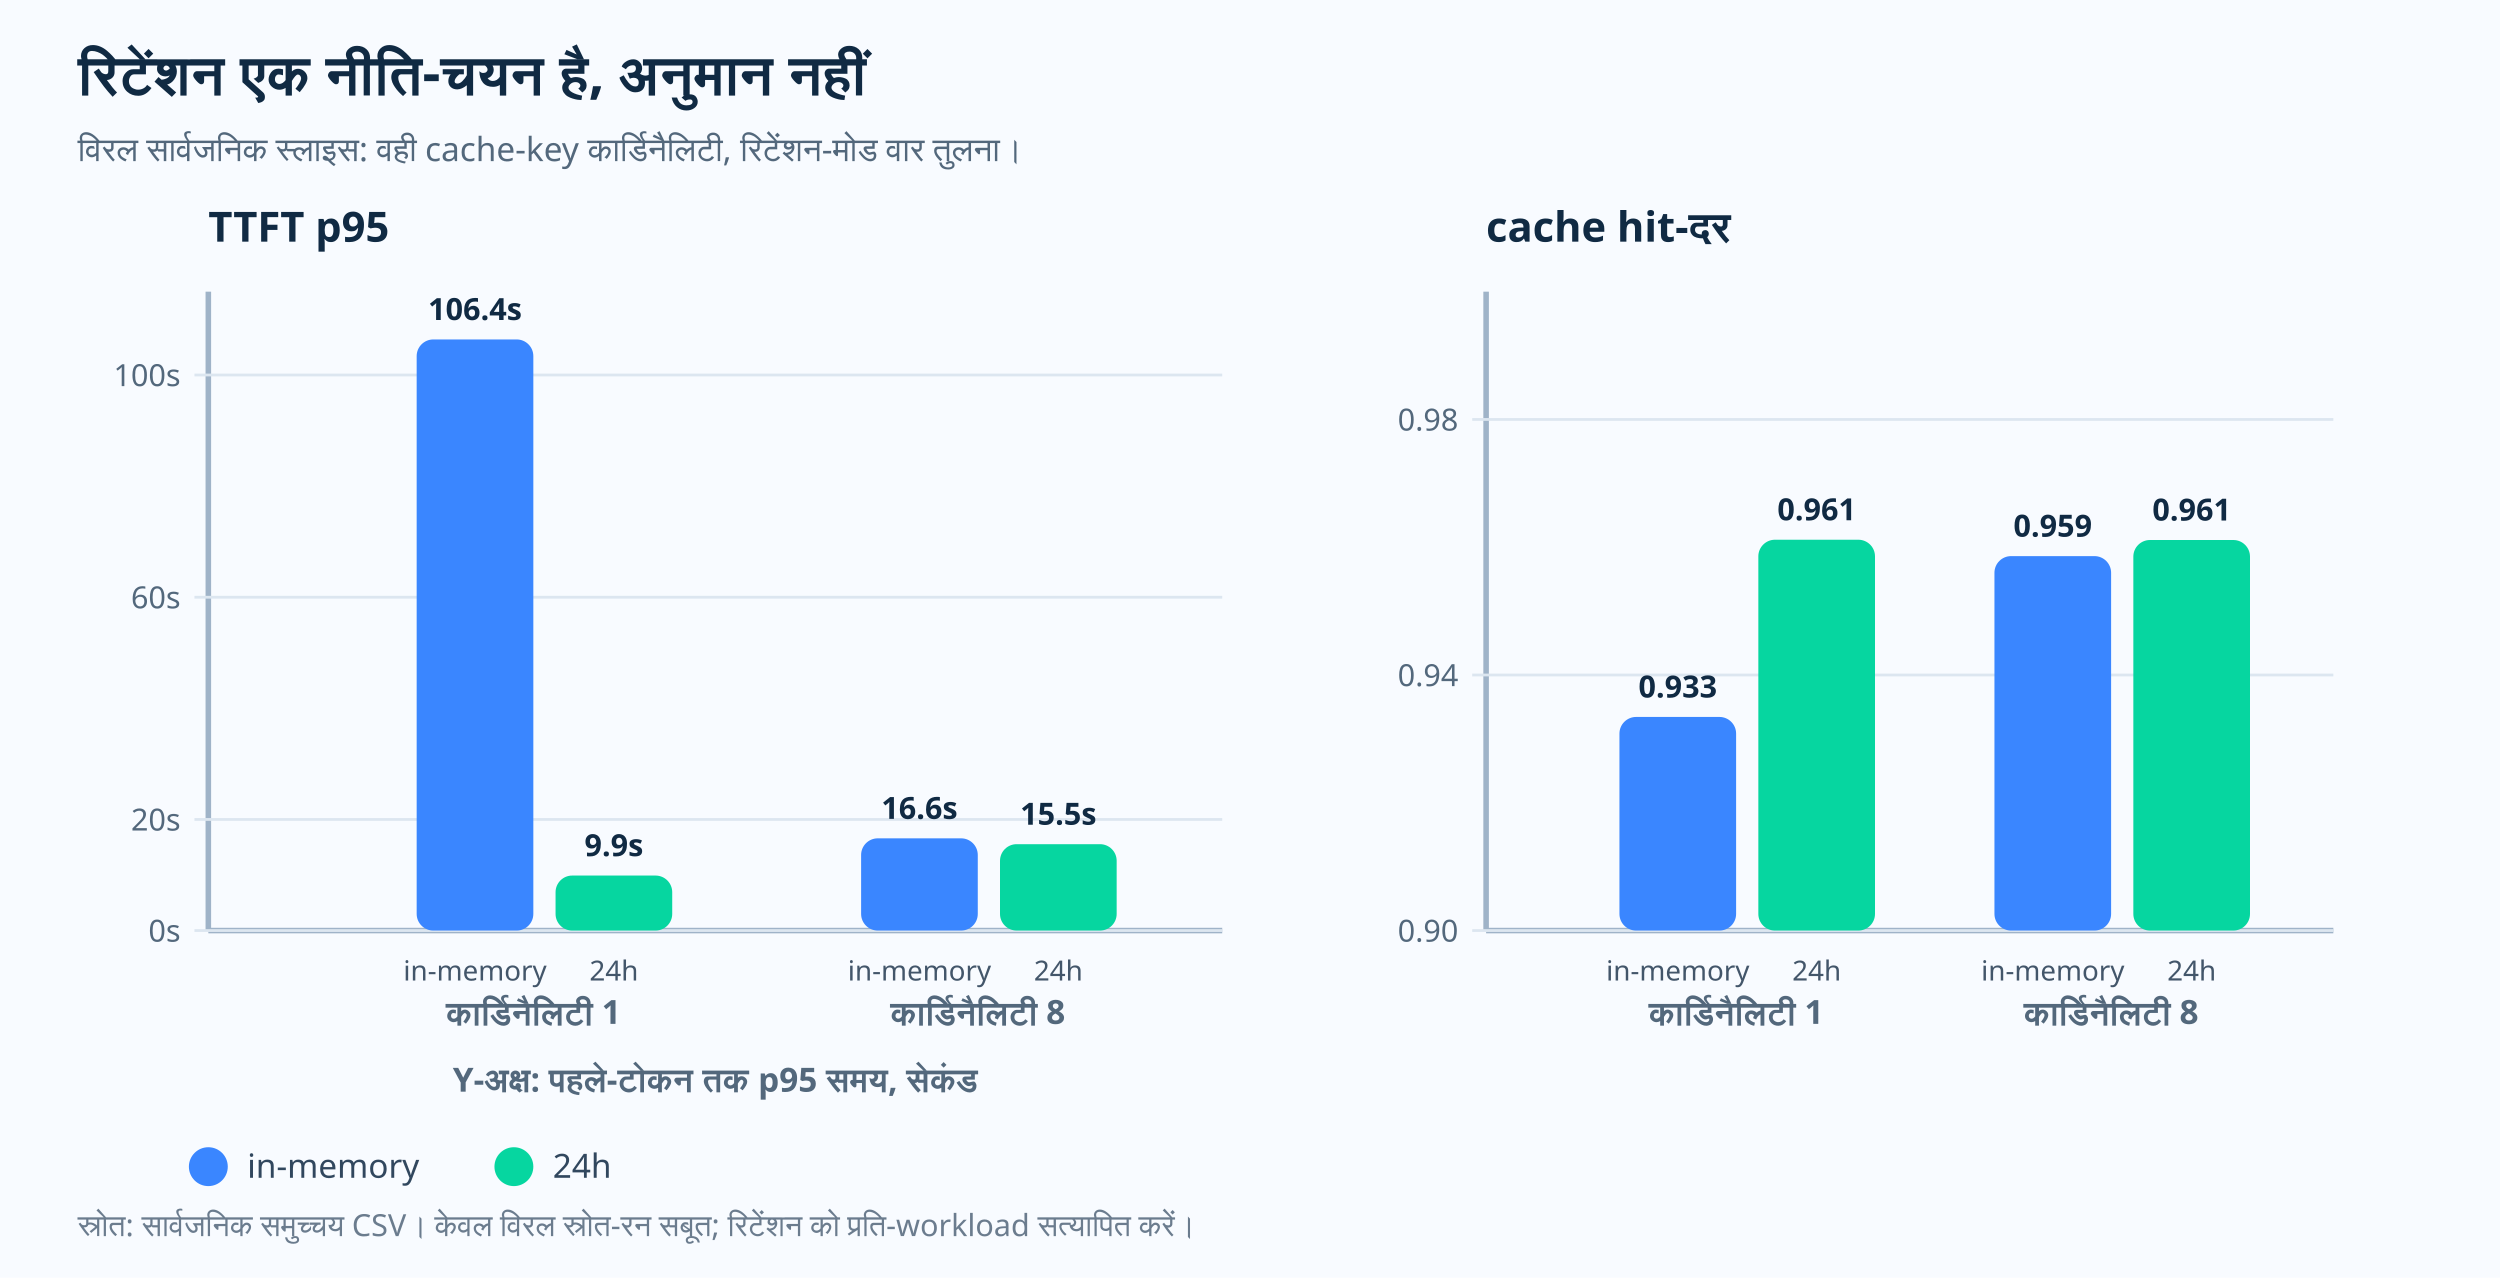
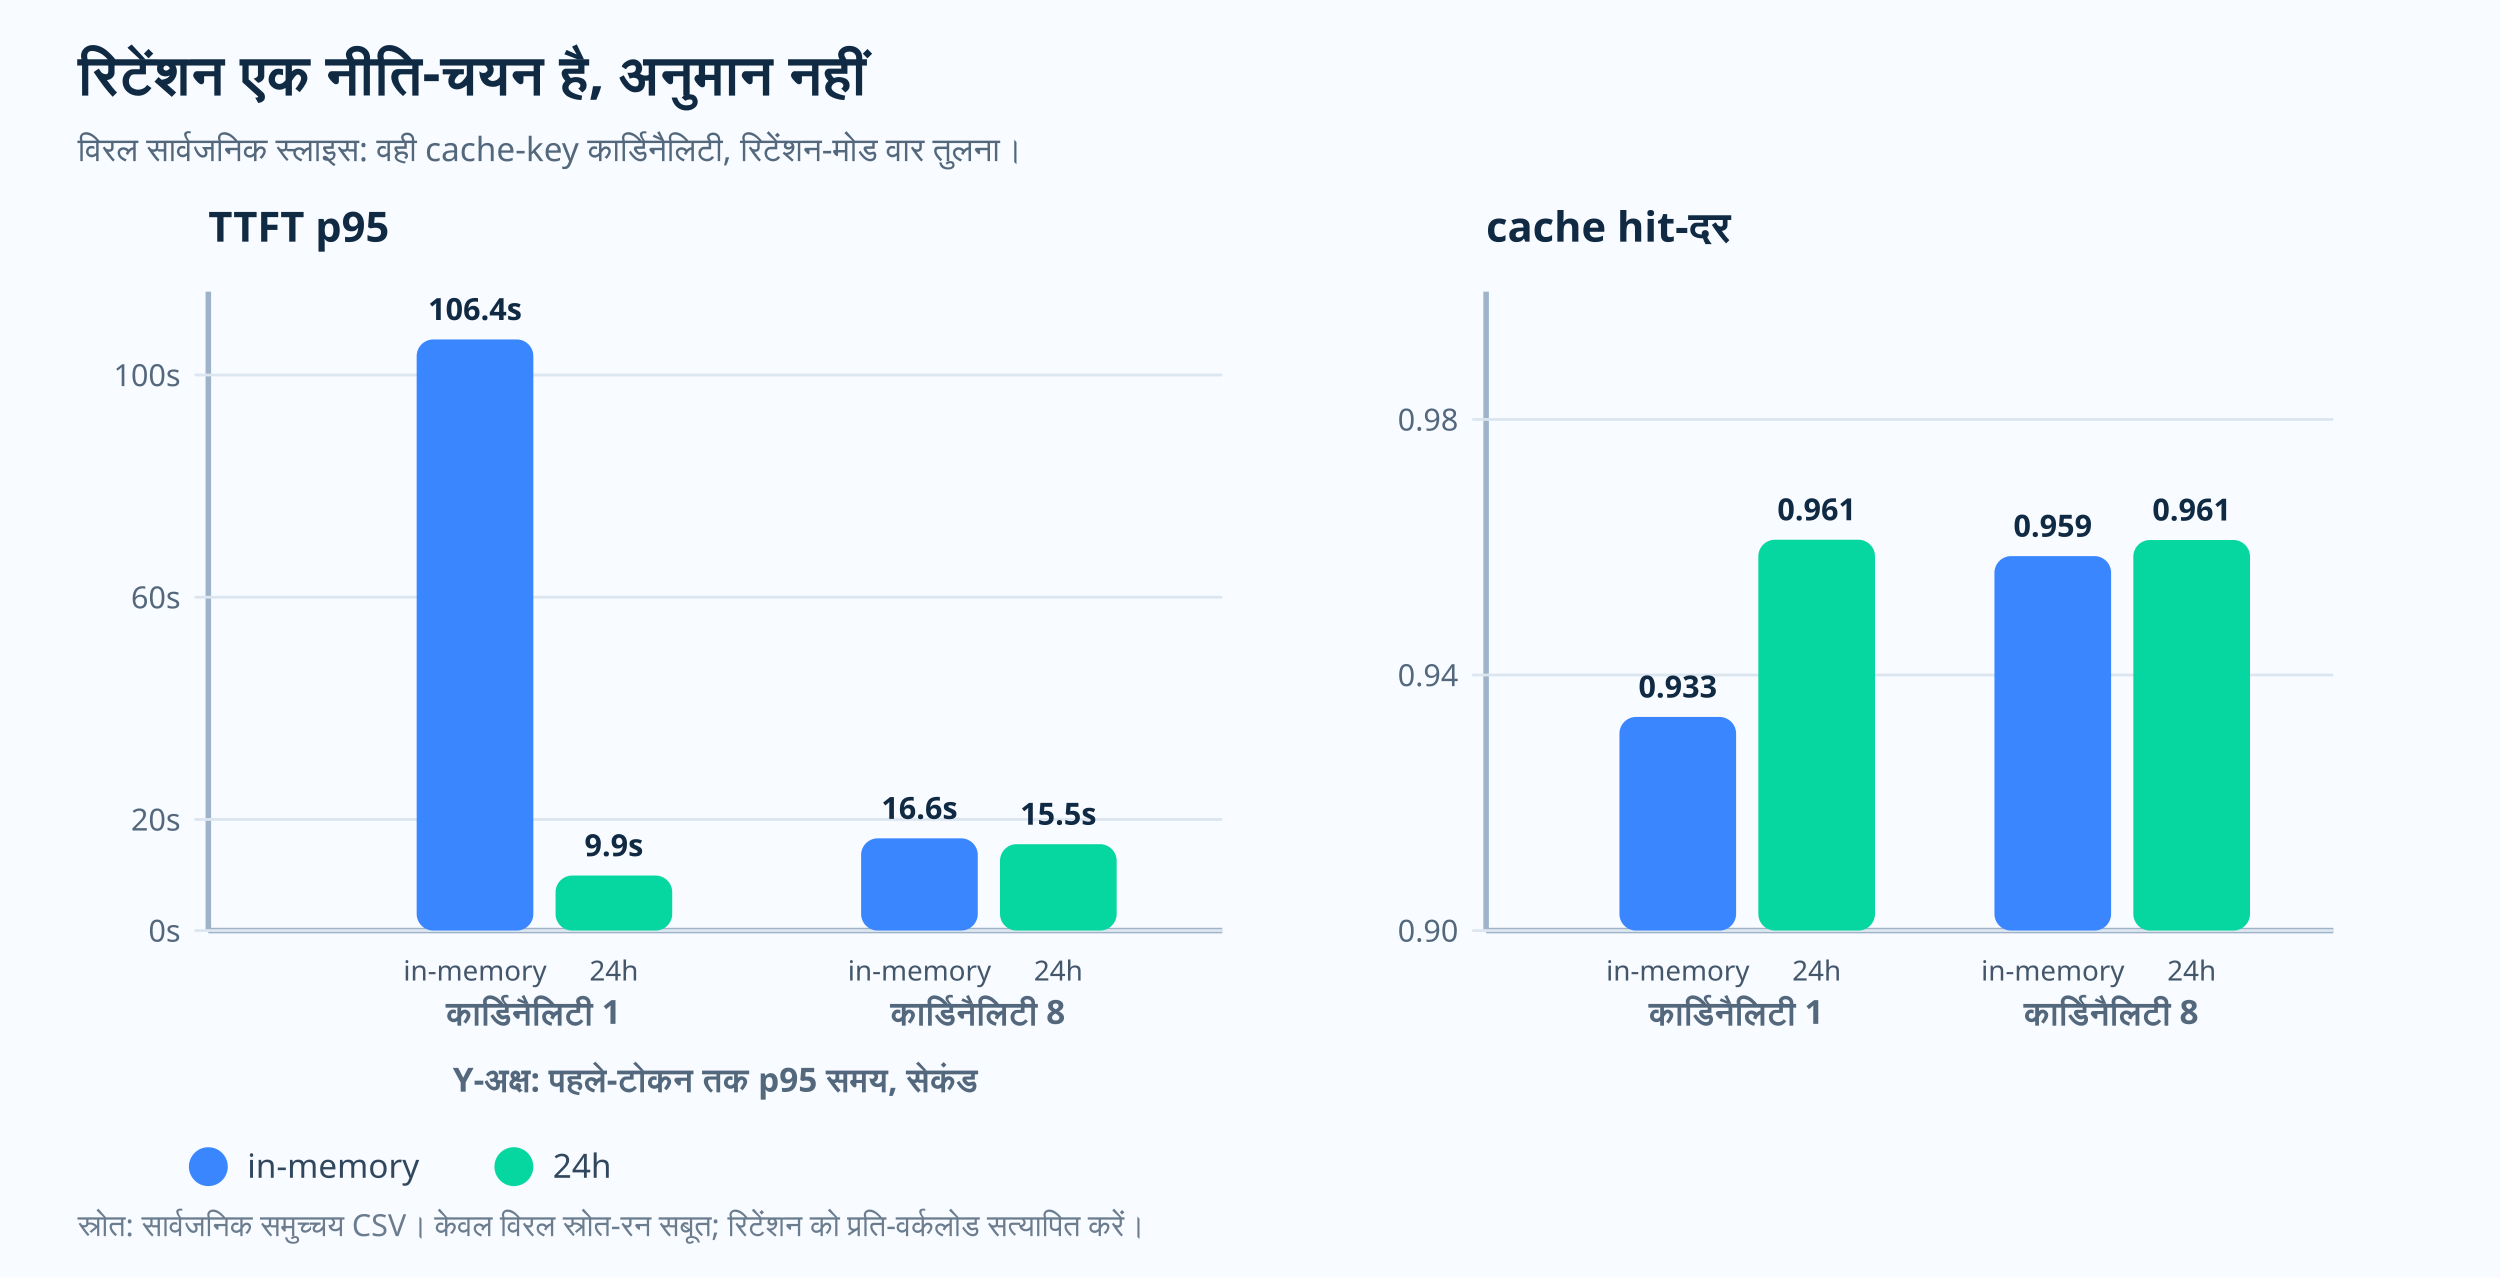
<svg xmlns="http://www.w3.org/2000/svg" role="img" aria-labelledby="title desc" viewBox="0 0 900 460">
  <rect width="900" height="460" fill="#f8fbff" />
  <text x="28" y="34" font-family="Segoe UI, system-ui, sans-serif" font-size="20" font-weight="700" fill="#102a43">रिटेंशन एक नीति-चयन है, अनुमान नहीं</text>
  <text x="28" y="58" font-family="Segoe UI, system-ui, sans-serif" font-size="12" fill="#53687c">विरल सार्वजनिक स्लाइस: वही cache-key कार्डिनैलिटी, रिटेंशन-मोड वार तुलना।</text>
  <text x="75" y="87" font-family="Segoe UI, system-ui, sans-serif" font-size="15" font-weight="700" fill="#102a43">TTFT p95</text>
  <line x1="75" y1="335" x2="440" y2="335" stroke="#9fb3c8" stroke-width="2" />
  <line x1="75" y1="105" x2="75" y2="335" stroke="#9fb3c8" stroke-width="2" />
  <line x1="70" y1="335.0" x2="440" y2="335.0" stroke="#dce6f0" />
  <text x="65" y="339.0" text-anchor="end" font-family="Segoe UI, system-ui, sans-serif" font-size="11" fill="#53687c">0s</text>
  <line x1="70" y1="295.0" x2="440" y2="295.0" stroke="#dce6f0" />
  <text x="65" y="299.0" text-anchor="end" font-family="Segoe UI, system-ui, sans-serif" font-size="11" fill="#53687c">20s</text>
  <line x1="70" y1="215.0" x2="440" y2="215.0" stroke="#dce6f0" />
  <text x="65" y="219.0" text-anchor="end" font-family="Segoe UI, system-ui, sans-serif" font-size="11" fill="#53687c">60s</text>
  <line x1="70" y1="135.0" x2="440" y2="135.0" stroke="#dce6f0" />
  <text x="65" y="139.0" text-anchor="end" font-family="Segoe UI, system-ui, sans-serif" font-size="11" fill="#53687c">100s</text>
  <text x="192" y="369" text-anchor="middle" font-family="Segoe UI, system-ui, sans-serif" font-size="12" font-weight="700" fill="#53687c">कार्डिनैलिटी 1</text>
  <rect x="150" y="122.2" width="42" height="212.8" rx="6" fill="#3a86ff" />
  <text x="171.0" y="115.2" text-anchor="middle" font-family="Segoe UI, system-ui, sans-serif" font-size="11" font-weight="700" fill="#102a43">106.4s</text>
  <text x="171.0" y="353" text-anchor="middle" font-family="Segoe UI, system-ui, sans-serif" font-size="10" fill="#43566a">in-memory</text>
  <rect x="200" y="315.2" width="42" height="19.8" rx="6" fill="#06d6a0" />
  <text x="221.0" y="308.2" text-anchor="middle" font-family="Segoe UI, system-ui, sans-serif" font-size="11" font-weight="700" fill="#102a43">9.9s</text>
  <text x="221.0" y="353" text-anchor="middle" font-family="Segoe UI, system-ui, sans-serif" font-size="10" fill="#43566a">24h</text>
  <text x="352" y="369" text-anchor="middle" font-family="Segoe UI, system-ui, sans-serif" font-size="12" font-weight="700" fill="#53687c">कार्डिनैलिटी 8</text>
  <rect x="310" y="301.8" width="42" height="33.2" rx="6" fill="#3a86ff" />
  <text x="331.0" y="294.8" text-anchor="middle" font-family="Segoe UI, system-ui, sans-serif" font-size="11" font-weight="700" fill="#102a43">16.6s</text>
  <text x="331.0" y="353" text-anchor="middle" font-family="Segoe UI, system-ui, sans-serif" font-size="10" fill="#43566a">in-memory</text>
  <rect x="360" y="303.9" width="42" height="31.1" rx="6" fill="#06d6a0" />
  <text x="381.0" y="296.9" text-anchor="middle" font-family="Segoe UI, system-ui, sans-serif" font-size="11" font-weight="700" fill="#102a43">15.5s</text>
  <text x="381.0" y="353" text-anchor="middle" font-family="Segoe UI, system-ui, sans-serif" font-size="10" fill="#43566a">24h</text>
  <text x="257.5" y="393" text-anchor="middle" font-family="Segoe UI, system-ui, sans-serif" font-size="12" font-weight="700" fill="#53687c">Y-अक्ष: पहले-टोकन तक p95 समय, सेकंड</text>
  <text x="535" y="87" font-family="Segoe UI, system-ui, sans-serif" font-size="15" font-weight="700" fill="#102a43">cache hit-दर</text>
  <line x1="535" y1="335" x2="840" y2="335" stroke="#9fb3c8" stroke-width="2" />
  <line x1="535" y1="105" x2="535" y2="335" stroke="#9fb3c8" stroke-width="2" />
  <line x1="530" y1="335.0" x2="840" y2="335.0" stroke="#dce6f0" />
  <text x="525" y="339.0" text-anchor="end" font-family="Segoe UI, system-ui, sans-serif" font-size="11" fill="#53687c">0.90</text>
  <line x1="530" y1="243.0" x2="840" y2="243.0" stroke="#dce6f0" />
  <text x="525" y="247.0" text-anchor="end" font-family="Segoe UI, system-ui, sans-serif" font-size="11" fill="#53687c">0.94</text>
  <line x1="530" y1="151.0" x2="840" y2="151.0" stroke="#dce6f0" />
  <text x="525" y="155.0" text-anchor="end" font-family="Segoe UI, system-ui, sans-serif" font-size="11" fill="#53687c">0.98</text>
  <text x="625" y="369" text-anchor="middle" font-family="Segoe UI, system-ui, sans-serif" font-size="12" font-weight="700" fill="#53687c">कार्डिनैलिटी 1</text>
  <rect x="583" y="258.1" width="42" height="76.9" rx="6" fill="#3a86ff" />
  <text x="604.0" y="251.1" text-anchor="middle" font-family="Segoe UI, system-ui, sans-serif" font-size="11" font-weight="700" fill="#102a43">0.933</text>
  <text x="604.0" y="353" text-anchor="middle" font-family="Segoe UI, system-ui, sans-serif" font-size="10" fill="#43566a">in-memory</text>
  <rect x="633" y="194.3" width="42" height="140.7" rx="6" fill="#06d6a0" />
  <text x="654.0" y="187.3" text-anchor="middle" font-family="Segoe UI, system-ui, sans-serif" font-size="11" font-weight="700" fill="#102a43">0.961</text>
  <text x="654.0" y="353" text-anchor="middle" font-family="Segoe UI, system-ui, sans-serif" font-size="10" fill="#43566a">24h</text>
  <text x="760" y="369" text-anchor="middle" font-family="Segoe UI, system-ui, sans-serif" font-size="12" font-weight="700" fill="#53687c">कार्डिनैलिटी 8</text>
  <rect x="718" y="200.2" width="42" height="134.8" rx="6" fill="#3a86ff" />
  <text x="739.0" y="193.2" text-anchor="middle" font-family="Segoe UI, system-ui, sans-serif" font-size="11" font-weight="700" fill="#102a43">0.959</text>
  <text x="739.0" y="353" text-anchor="middle" font-family="Segoe UI, system-ui, sans-serif" font-size="10" fill="#43566a">in-memory</text>
  <rect x="768" y="194.4" width="42" height="140.6" rx="6" fill="#06d6a0" />
  <text x="789.0" y="187.4" text-anchor="middle" font-family="Segoe UI, system-ui, sans-serif" font-size="11" font-weight="700" fill="#102a43">0.961</text>
  <text x="789.0" y="353" text-anchor="middle" font-family="Segoe UI, system-ui, sans-serif" font-size="10" fill="#43566a">24h</text>
  <circle cx="75" cy="420" r="7" fill="#3a86ff" />
  <text x="89" y="424" font-family="Segoe UI, system-ui, sans-serif" font-size="12" fill="#31475e">in-memory</text>
  <circle cx="185" cy="420" r="7" fill="#06d6a0" />
  <text x="199" y="424" font-family="Segoe UI, system-ui, sans-serif" font-size="12" fill="#31475e">24h</text>
-   <text x="28" y="445" font-family="Segoe UI, system-ui, sans-serif" font-size="11" fill="#6b7c8e">स्रोत: सार्वजनिक समुच्चय CSV। केवल विरल स्रोत-रन सबूत; रिटेंशन को प्रति-workload सत्यापित करें।</text>
+   <text x="28" y="445" font-family="Segoe UI, system-ui, sans-serif" font-size="11" fill="#6b7c8e">स्रोत: सार्वजनिक समुच्चय CSV। केवल विरल स्रोत-रन सबूत; रिटेंशन को प्रति-वर्कलोड सत्यापित करें।</text>
</svg>
